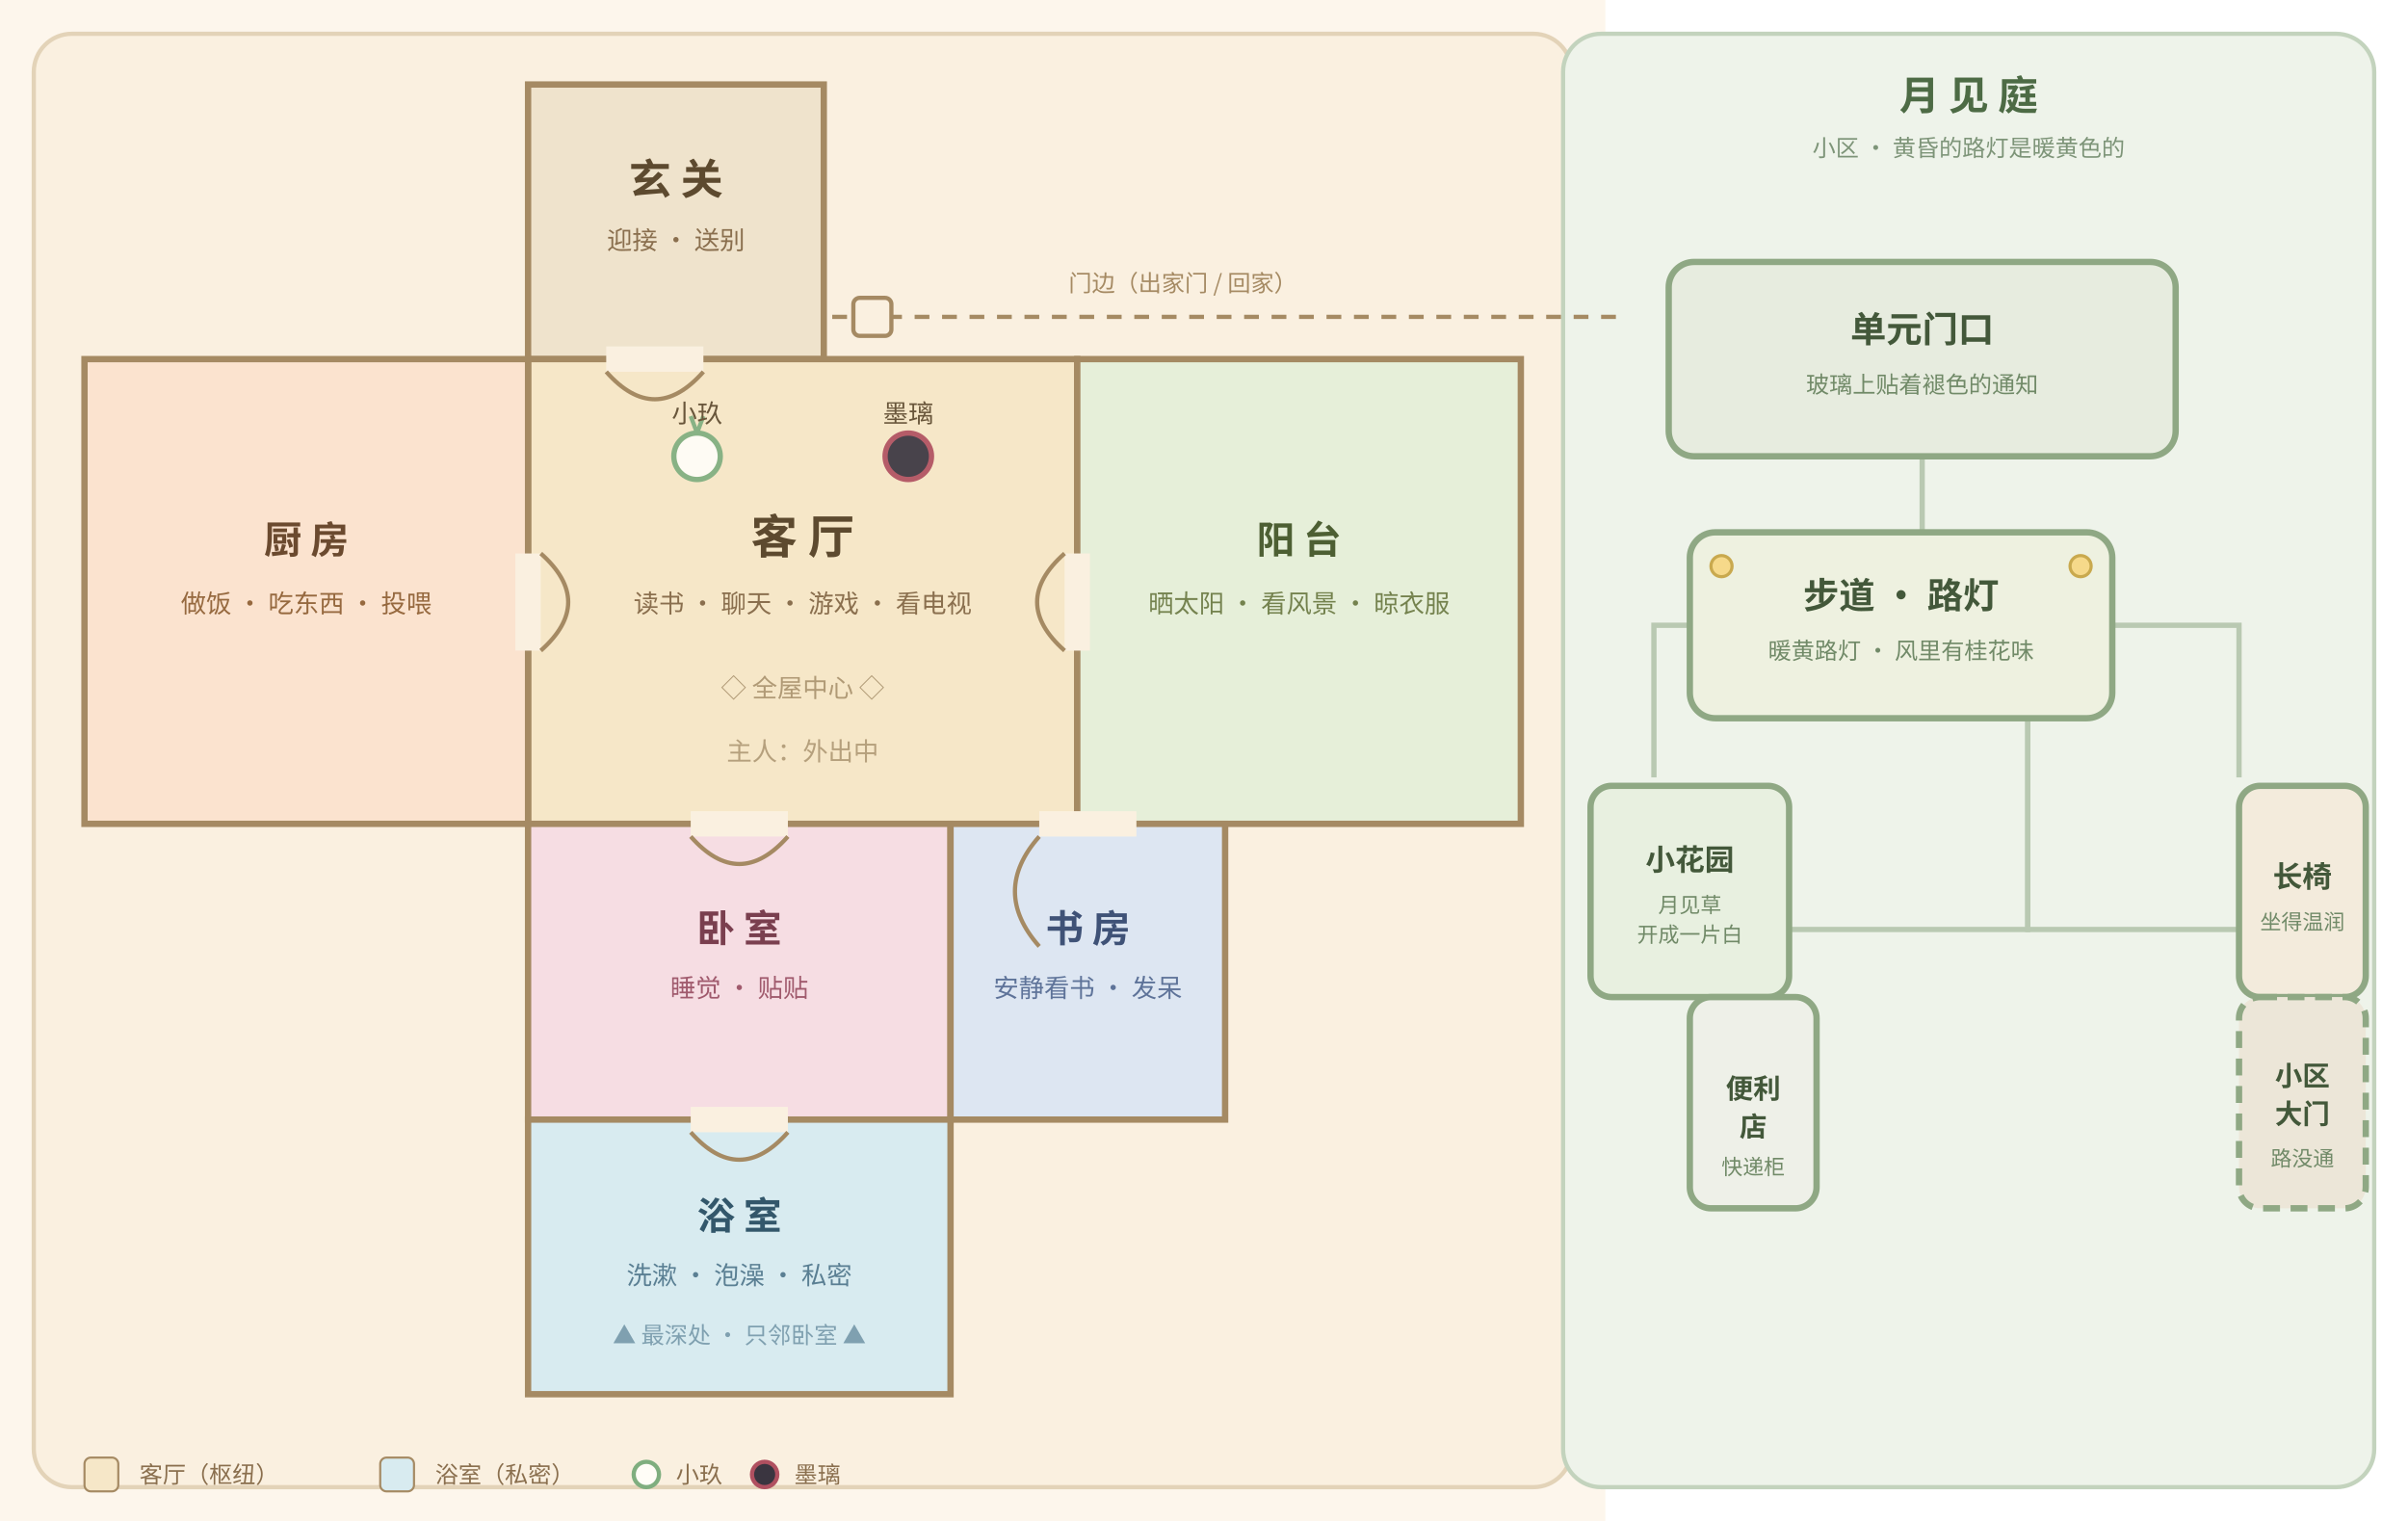
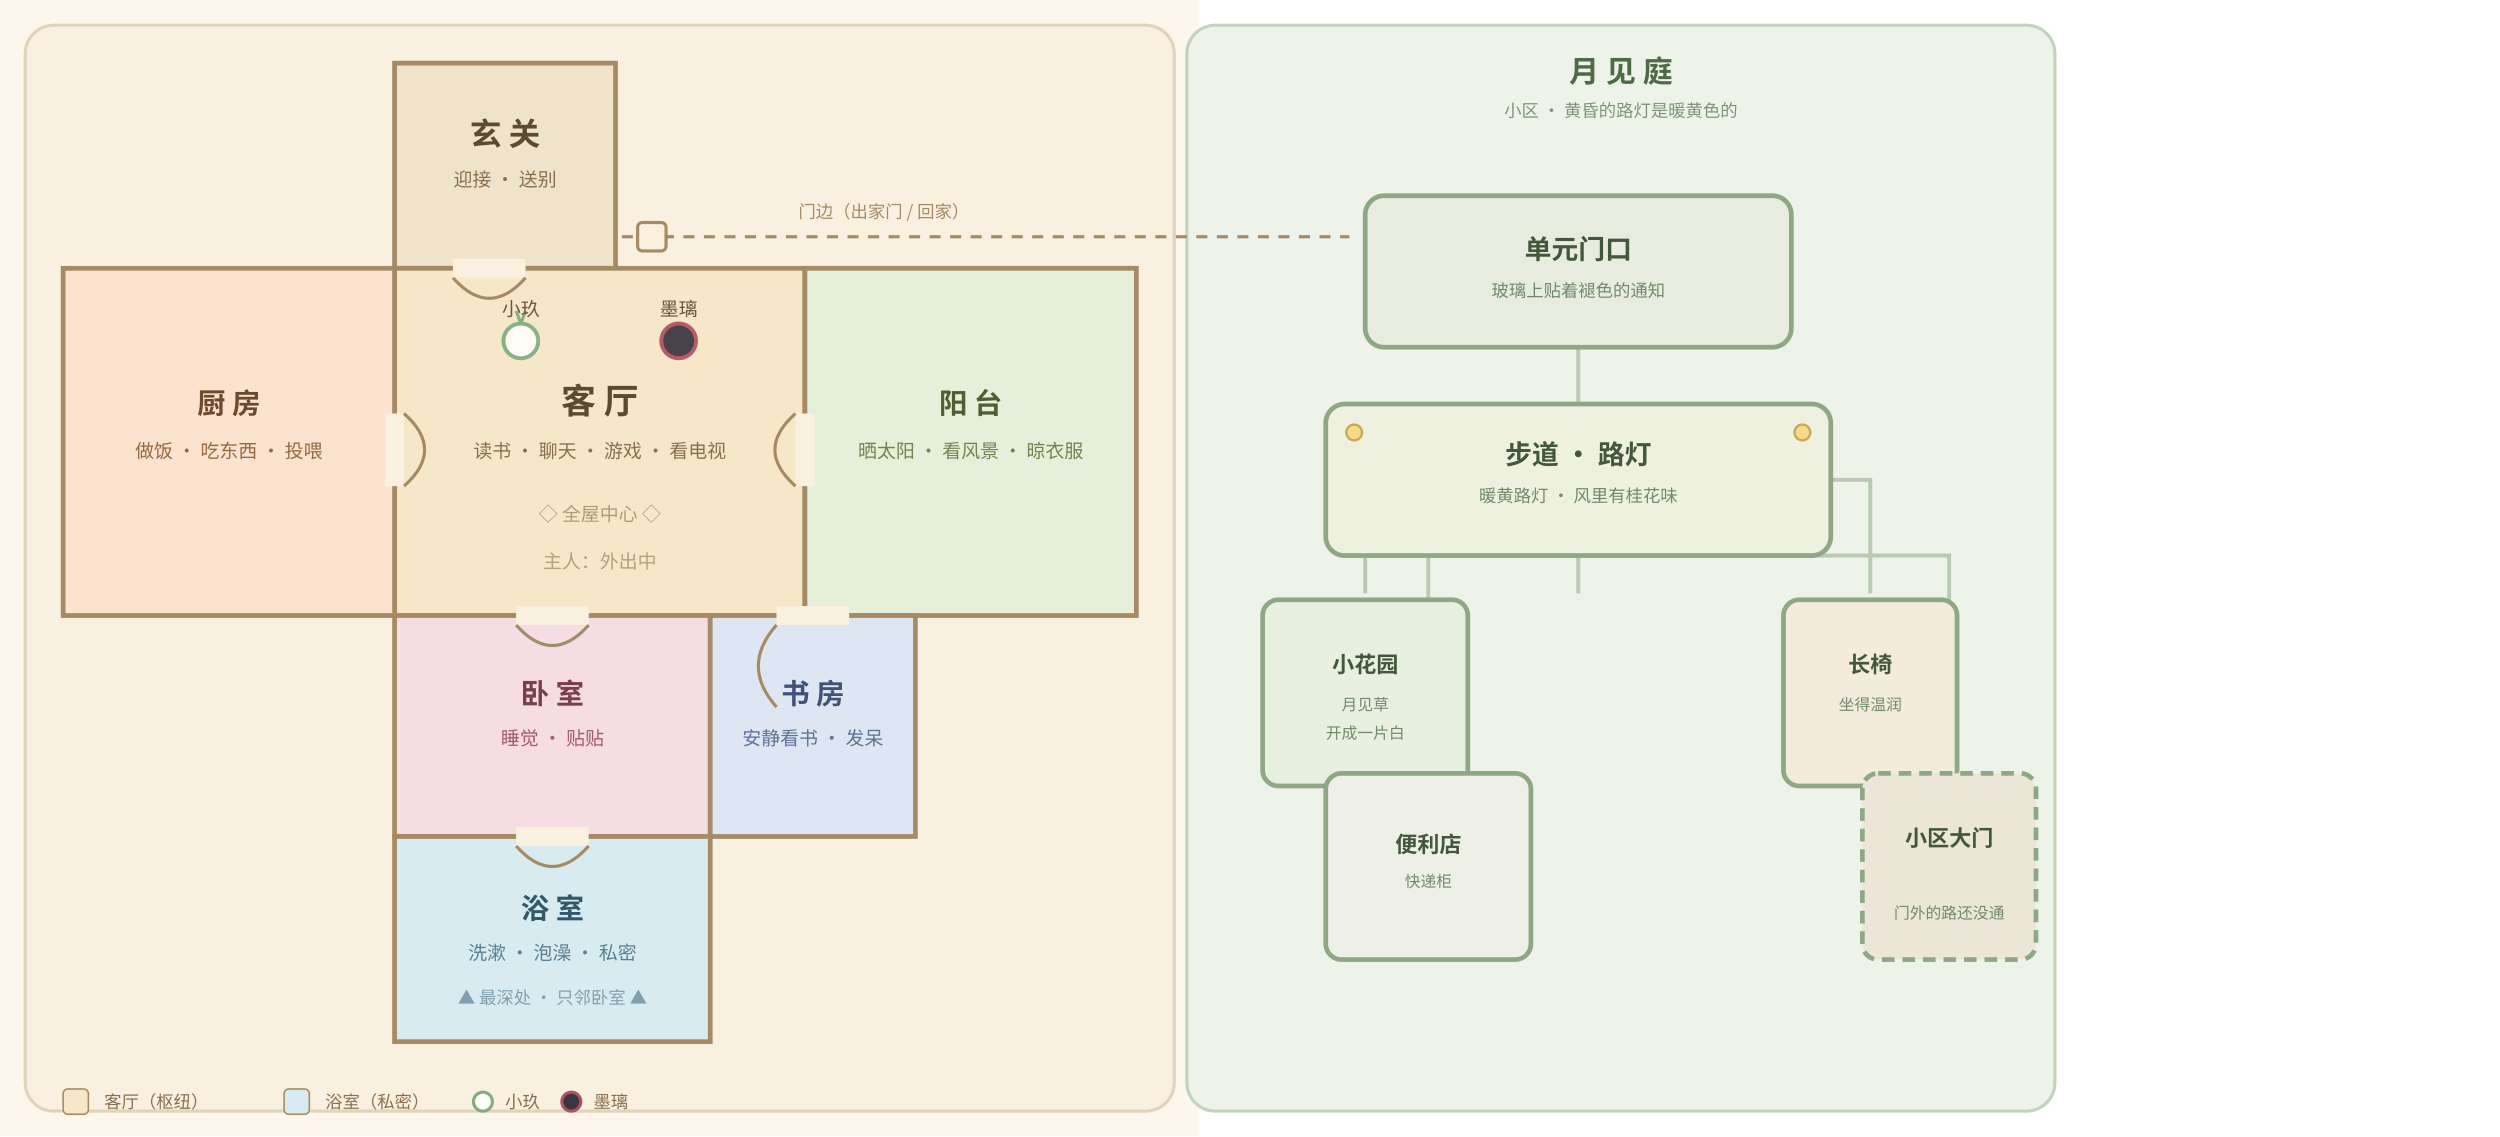
- <svg xmlns="http://www.w3.org/2000/svg" viewBox="0 0 1140 720" font-family="'PingFang SC','Noto Sans CJK SC','Microsoft YaHei',sans-serif">
+ <svg xmlns="http://www.w3.org/2000/svg" viewBox="0 0 1584 720" font-family="'PingFang SC','Noto Sans CJK SC','Microsoft YaHei',sans-serif">
  <rect x="0" y="0" width="760" height="720" fill="#fdf6ec" />
  <rect x="16" y="16" width="728" height="688" rx="18" fill="#faf0e0" stroke="#e3d3b8" stroke-width="2" />
-   <rect x="740" y="16" width="384" height="688" rx="18" fill="#eef3ea" stroke="#c3d3bd" stroke-width="2" />
-   <text x="932" y="52" text-anchor="middle" font-size="19" font-weight="bold" fill="#4d6b45">月 见 庭</text>
-   <text x="932" y="74" text-anchor="middle" font-size="11" fill="#7d9478">小区 · 黄昏的路灯是暖黄色的</text>
+   <rect x="752" y="16" width="550" height="688" rx="18" fill="#eef3ea" stroke="#c3d3bd" stroke-width="2" />
+   <text x="1027" y="52" text-anchor="middle" font-size="19" font-weight="bold" fill="#4d6b45">月 见 庭</text>
+   <text x="1027" y="74" text-anchor="middle" font-size="11" fill="#7d9478">小区 · 黄昏的路灯是暖黄色的</text>
  <g id="room-entry" data-name="玄关">
    <rect x="250" y="40" width="140" height="130" fill="#efe3cc" stroke="#a58a63" stroke-width="3" />
    <text x="320" y="92" text-anchor="middle" font-size="20" font-weight="bold" fill="#5d4a2f">玄 关</text>
    <text x="320" y="118" text-anchor="middle" font-size="12" fill="#8a6f4e">迎接 · 送别</text>
  </g>
  <g id="room-living" data-name="客厅">
    <rect x="250" y="170" width="260" height="220" fill="#f6e7c8" stroke="#a58a63" stroke-width="3" />
    <text x="380" y="262" text-anchor="middle" font-size="22" font-weight="bold" fill="#5d4a2f">客 厅</text>
    <text x="380" y="290" text-anchor="middle" font-size="12" fill="#8a6f4e">读书 · 聊天 · 游戏 · 看电视</text>
    <text x="380" y="330" text-anchor="middle" font-size="12" fill="#b09a76">◇ 全屋中心 ◇</text>
  </g>
  <g id="room-kitchen" data-name="厨房">
    <rect x="40" y="170" width="210" height="220" fill="#fbe3cf" stroke="#a58a63" stroke-width="3" />
    <text x="145" y="262" text-anchor="middle" font-size="18" font-weight="bold" fill="#6b4a2f">厨 房</text>
    <text x="145" y="290" text-anchor="middle" font-size="12" fill="#96693f">做饭 · 吃东西 · 投喂</text>
  </g>
  <g id="room-balcony" data-name="阳台">
    <rect x="510" y="170" width="210" height="220" fill="#e6efd9" stroke="#a58a63" stroke-width="3" />
    <text x="615" y="262" text-anchor="middle" font-size="18" font-weight="bold" fill="#4d5f33">阳 台</text>
    <text x="615" y="290" text-anchor="middle" font-size="12" fill="#74824e">晒太阳 · 看风景 · 晾衣服</text>
  </g>
  <g id="room-bedroom" data-name="卧室">
    <rect x="250" y="390" width="200" height="140" fill="#f6dde3" stroke="#a58a63" stroke-width="3" />
    <text x="350" y="446" text-anchor="middle" font-size="18" font-weight="bold" fill="#7a3f4f">卧 室</text>
    <text x="350" y="472" text-anchor="middle" font-size="12" fill="#a05a6d">睡觉 · 贴贴</text>
  </g>
  <g id="room-study" data-name="书房">
    <rect x="450" y="390" width="130" height="140" fill="#dde6f2" stroke="#a58a63" stroke-width="3" />
    <text x="515" y="446" text-anchor="middle" font-size="18" font-weight="bold" fill="#3f5277">书 房</text>
    <text x="515" y="472" text-anchor="middle" font-size="12" fill="#5e7399">安静看书 · 发呆</text>
  </g>
  <g id="room-bath" data-name="浴室">
    <rect x="250" y="530" width="200" height="130" fill="#d8ebf0" stroke="#a58a63" stroke-width="3" />
    <text x="350" y="582" text-anchor="middle" font-size="18" font-weight="bold" fill="#33576b">浴 室</text>
    <text x="350" y="608" text-anchor="middle" font-size="12" fill="#5a7f93">洗漱 · 泡澡 · 私密</text>
    <text x="350" y="636" text-anchor="middle" font-size="11" fill="#7fa0b0">▲ 最深处 · 只邻卧室 ▲</text>
  </g>
  <g id="door-entry-living">
    <rect x="287" y="164" width="46" height="12" fill="#faf0e0" />
    <path d="M287 176 q23 26 46 0" fill="none" stroke="#a58a63" stroke-width="2" />
  </g>
  <g id="door-kitchen-living">
    <rect x="244" y="262" width="12" height="46" fill="#faf0e0" />
    <path d="M256 262 q26 23 0 46" fill="none" stroke="#a58a63" stroke-width="2" />
  </g>
  <g id="door-balcony-living">
    <rect x="504" y="262" width="12" height="46" fill="#faf0e0" />
    <path d="M504 262 q-26 23 0 46" fill="none" stroke="#a58a63" stroke-width="2" />
  </g>
  <g id="door-study-living">
    <rect x="492" y="384" width="46" height="12" fill="#faf0e0" />
    <path d="M492 396 q-23 26 0 52" fill="none" stroke="#a58a63" stroke-width="2" />
  </g>
  <g id="door-bedroom-living">
    <rect x="327" y="384" width="46" height="12" fill="#faf0e0" />
    <path d="M327 396 q23 26 46 0" fill="none" stroke="#a58a63" stroke-width="2" />
  </g>
  <g id="door-bath-bedroom">
    <rect x="327" y="524" width="46" height="12" fill="#faf0e0" />
    <path d="M327 536 q23 26 46 0" fill="none" stroke="#a58a63" stroke-width="2" />
  </g>
  <g id="door-entry-unit_door">
-     <path d="M394 150 H 770" fill="none" stroke="#a58a63" stroke-width="2" stroke-dasharray="7 6" />
+     <path d="M394 150 H 855" fill="none" stroke="#a58a63" stroke-width="2" stroke-dasharray="7 6" />
    <rect x="404" y="141" width="18" height="18" rx="3" fill="#faf0e0" stroke="#a58a63" stroke-width="2" />
    <text x="560" y="138" text-anchor="middle" font-size="11" fill="#a58a63">门边（出家门 / 回家）</text>
  </g>
  <g id="yard-edges" fill="none" stroke="#b9c9b2" stroke-width="2.5">
-     <path d="M910 216 V 252" />
-     <path d="M900 296 H 783 V 368" />
-     <path d="M900 296 H 1060 V 368" />
-     <path d="M960 296 V 440 H 800 V 468" />
-     <path d="M960 296 V 440 H 1090 V 468" />
+     <path d="M1000 220 V 256" />
+     <path d="M978 304 H 865 V 376" />
+     <path d="M1000 304 V 376" />
+     <path d="M1022 304 H 1185 V 376" />
+     <path d="M1000 352 H 905 V 486" />
+     <path d="M1000 352 H 1235 V 486" />
  </g>
  <g id="room-unit_door" data-name="单元门口">
-     <rect x="790" y="124" width="240" height="92" rx="12" fill="#e7ecdf" stroke="#8fa884" stroke-width="3" />
-     <text x="910" y="162" text-anchor="middle" font-size="17" font-weight="bold" fill="#43583a">单元门口</text>
-     <text x="910" y="186" text-anchor="middle" font-size="11" fill="#718a68">玻璃上贴着褪色的通知</text>
+     <rect x="865" y="124" width="270" height="96" rx="12" fill="#e7ecdf" stroke="#8fa884" stroke-width="3" />
+     <text x="1000" y="164" text-anchor="middle" font-size="17" font-weight="bold" fill="#43583a">单元门口</text>
+     <text x="1000" y="188" text-anchor="middle" font-size="11" fill="#718a68">玻璃上贴着褪色的通知</text>
  </g>
  <g id="room-path" data-name="步道">
-     <rect x="800" y="252" width="200" height="88" rx="12" fill="#eef1e0" stroke="#8fa884" stroke-width="3" />
-     <text x="900" y="288" text-anchor="middle" font-size="17" font-weight="bold" fill="#43583a">步道 · 路灯</text>
-     <text x="900" y="312" text-anchor="middle" font-size="11" fill="#718a68">暖黄路灯 · 风里有桂花味</text>
-     <circle cx="815" cy="268" r="5" fill="#f6d98a" stroke="#c9a94e" stroke-width="1.5" />
-     <circle cx="985" cy="268" r="5" fill="#f6d98a" stroke="#c9a94e" stroke-width="1.5" />
+     <rect x="840" y="256" width="320" height="96" rx="12" fill="#eef1e0" stroke="#8fa884" stroke-width="3" />
+     <text x="1000" y="294" text-anchor="middle" font-size="17" font-weight="bold" fill="#43583a">步道 · 路灯</text>
+     <text x="1000" y="318" text-anchor="middle" font-size="11" fill="#718a68">暖黄路灯 · 风里有桂花味</text>
+     <circle cx="858" cy="274" r="5" fill="#f6d98a" stroke="#c9a94e" stroke-width="1.5" />
+     <circle cx="1142" cy="274" r="5" fill="#f6d98a" stroke="#c9a94e" stroke-width="1.5" />
  </g>
  <g id="room-bench" data-name="长椅">
-     <rect x="1060" y="372" width="60" height="100" rx="10" fill="#f3ebdc" stroke="#8fa884" stroke-width="3" />
-     <text x="1090" y="420" text-anchor="middle" font-size="14" font-weight="bold" fill="#43583a">长椅</text>
-     <text x="1090" y="440" text-anchor="middle" font-size="10" fill="#718a68">坐得温润</text>
+     <rect x="1130" y="380" width="110" height="118" rx="10" fill="#f3ebdc" stroke="#8fa884" stroke-width="3" />
+     <text x="1185" y="426" text-anchor="middle" font-size="14" font-weight="bold" fill="#43583a">长椅</text>
+     <text x="1185" y="450" text-anchor="middle" font-size="10" fill="#718a68">坐得温润</text>
  </g>
  <g id="room-garden" data-name="小花园">
-     <rect x="753" y="372" width="94" height="100" rx="10" fill="#e8f0e0" stroke="#8fa884" stroke-width="3" />
-     <text x="800" y="412" text-anchor="middle" font-size="14" font-weight="bold" fill="#43583a">小花园</text>
-     <text x="800" y="432" text-anchor="middle" font-size="10" fill="#718a68">月见草</text>
-     <text x="800" y="446" text-anchor="middle" font-size="10" fill="#718a68">开成一片白</text>
+     <rect x="800" y="380" width="130" height="118" rx="10" fill="#e8f0e0" stroke="#8fa884" stroke-width="3" />
+     <text x="865" y="426" text-anchor="middle" font-size="14" font-weight="bold" fill="#43583a">小花园</text>
+     <text x="865" y="450" text-anchor="middle" font-size="10" fill="#718a68">月见草</text>
+     <text x="865" y="468" text-anchor="middle" font-size="10" fill="#718a68">开成一片白</text>
  </g>
  <g id="room-store" data-name="便利店">
-     <rect x="800" y="472" width="60" height="100" rx="10" fill="#eef0e8" stroke="#8fa884" stroke-width="3" />
-     <text x="830" y="520" text-anchor="middle" font-size="13" font-weight="bold" fill="#43583a">便利</text>
-     <text x="830" y="538" text-anchor="middle" font-size="13" font-weight="bold" fill="#43583a">店</text>
-     <text x="830" y="556" text-anchor="middle" font-size="10" fill="#718a68">快递柜</text>
+     <rect x="840" y="490" width="130" height="118" rx="10" fill="#eef0e8" stroke="#8fa884" stroke-width="3" />
+     <text x="905" y="540" text-anchor="middle" font-size="14" font-weight="bold" fill="#43583a">便利店</text>
+     <text x="905" y="562" text-anchor="middle" font-size="10" fill="#718a68">快递柜</text>
  </g>
  <g id="room-gate" data-name="小区大门">
-     <rect x="1060" y="472" width="60" height="100" rx="10" fill="#ece6d8" stroke="#8fa884" stroke-width="3" stroke-dasharray="8 5" />
-     <text x="1090" y="514" text-anchor="middle" font-size="13" font-weight="bold" fill="#43583a">小区</text>
-     <text x="1090" y="532" text-anchor="middle" font-size="13" font-weight="bold" fill="#43583a">大门</text>
-     <text x="1090" y="552" text-anchor="middle" font-size="10" fill="#718a68">路没通</text>
+     <rect x="1180" y="490" width="110" height="118" rx="10" fill="#ece6d8" stroke="#8fa884" stroke-width="3" stroke-dasharray="8 5" />
+     <text x="1235" y="536" text-anchor="middle" font-size="14" font-weight="bold" fill="#43583a">小区大门</text>
+     <text x="1235" y="582" text-anchor="middle" font-size="10" fill="#718a68">门外的路还没通</text>
  </g>
  <g id="inhabitants" fill="#000" opacity="0.92">
    <circle cx="330" cy="216" r="11" fill="#fffdf7" stroke="#7fae7f" stroke-width="2.5" />
    <path d="M330 205 l-3 -8 M330 205 l3 -8" stroke="#7fae7f" stroke-width="2" fill="none" />
    <text x="330" y="200" text-anchor="middle" font-size="12" fill="#5d4a2f">小玖</text>
    <circle cx="430" cy="216" r="11" fill="#3a3540" stroke="#b05060" stroke-width="2.5" />
    <text x="430" y="200" text-anchor="middle" font-size="12" fill="#5d4a2f">墨璃</text>
    <text x="380" y="360" text-anchor="middle" font-size="12" fill="#b09a76">主人：外出中</text>
  </g>
  <g id="legend" font-size="11" fill="#8a6f4e">
    <rect x="40" y="690" width="16" height="16" rx="3" fill="#f6e7c8" stroke="#a58a63" />
    <text x="66" y="702">客厅（枢纽）</text>
    <rect x="180" y="690" width="16" height="16" rx="3" fill="#d8ebf0" stroke="#a58a63" />
    <text x="206" y="702">浴室（私密）</text>
    <circle cx="306" cy="698" r="6" fill="#fffdf7" stroke="#7fae7f" stroke-width="2" />
    <text x="320" y="702">小玖</text>
    <circle cx="362" cy="698" r="6" fill="#3a3540" stroke="#b05060" stroke-width="2" />
    <text x="376" y="702">墨璃</text>
  </g>
</svg>
